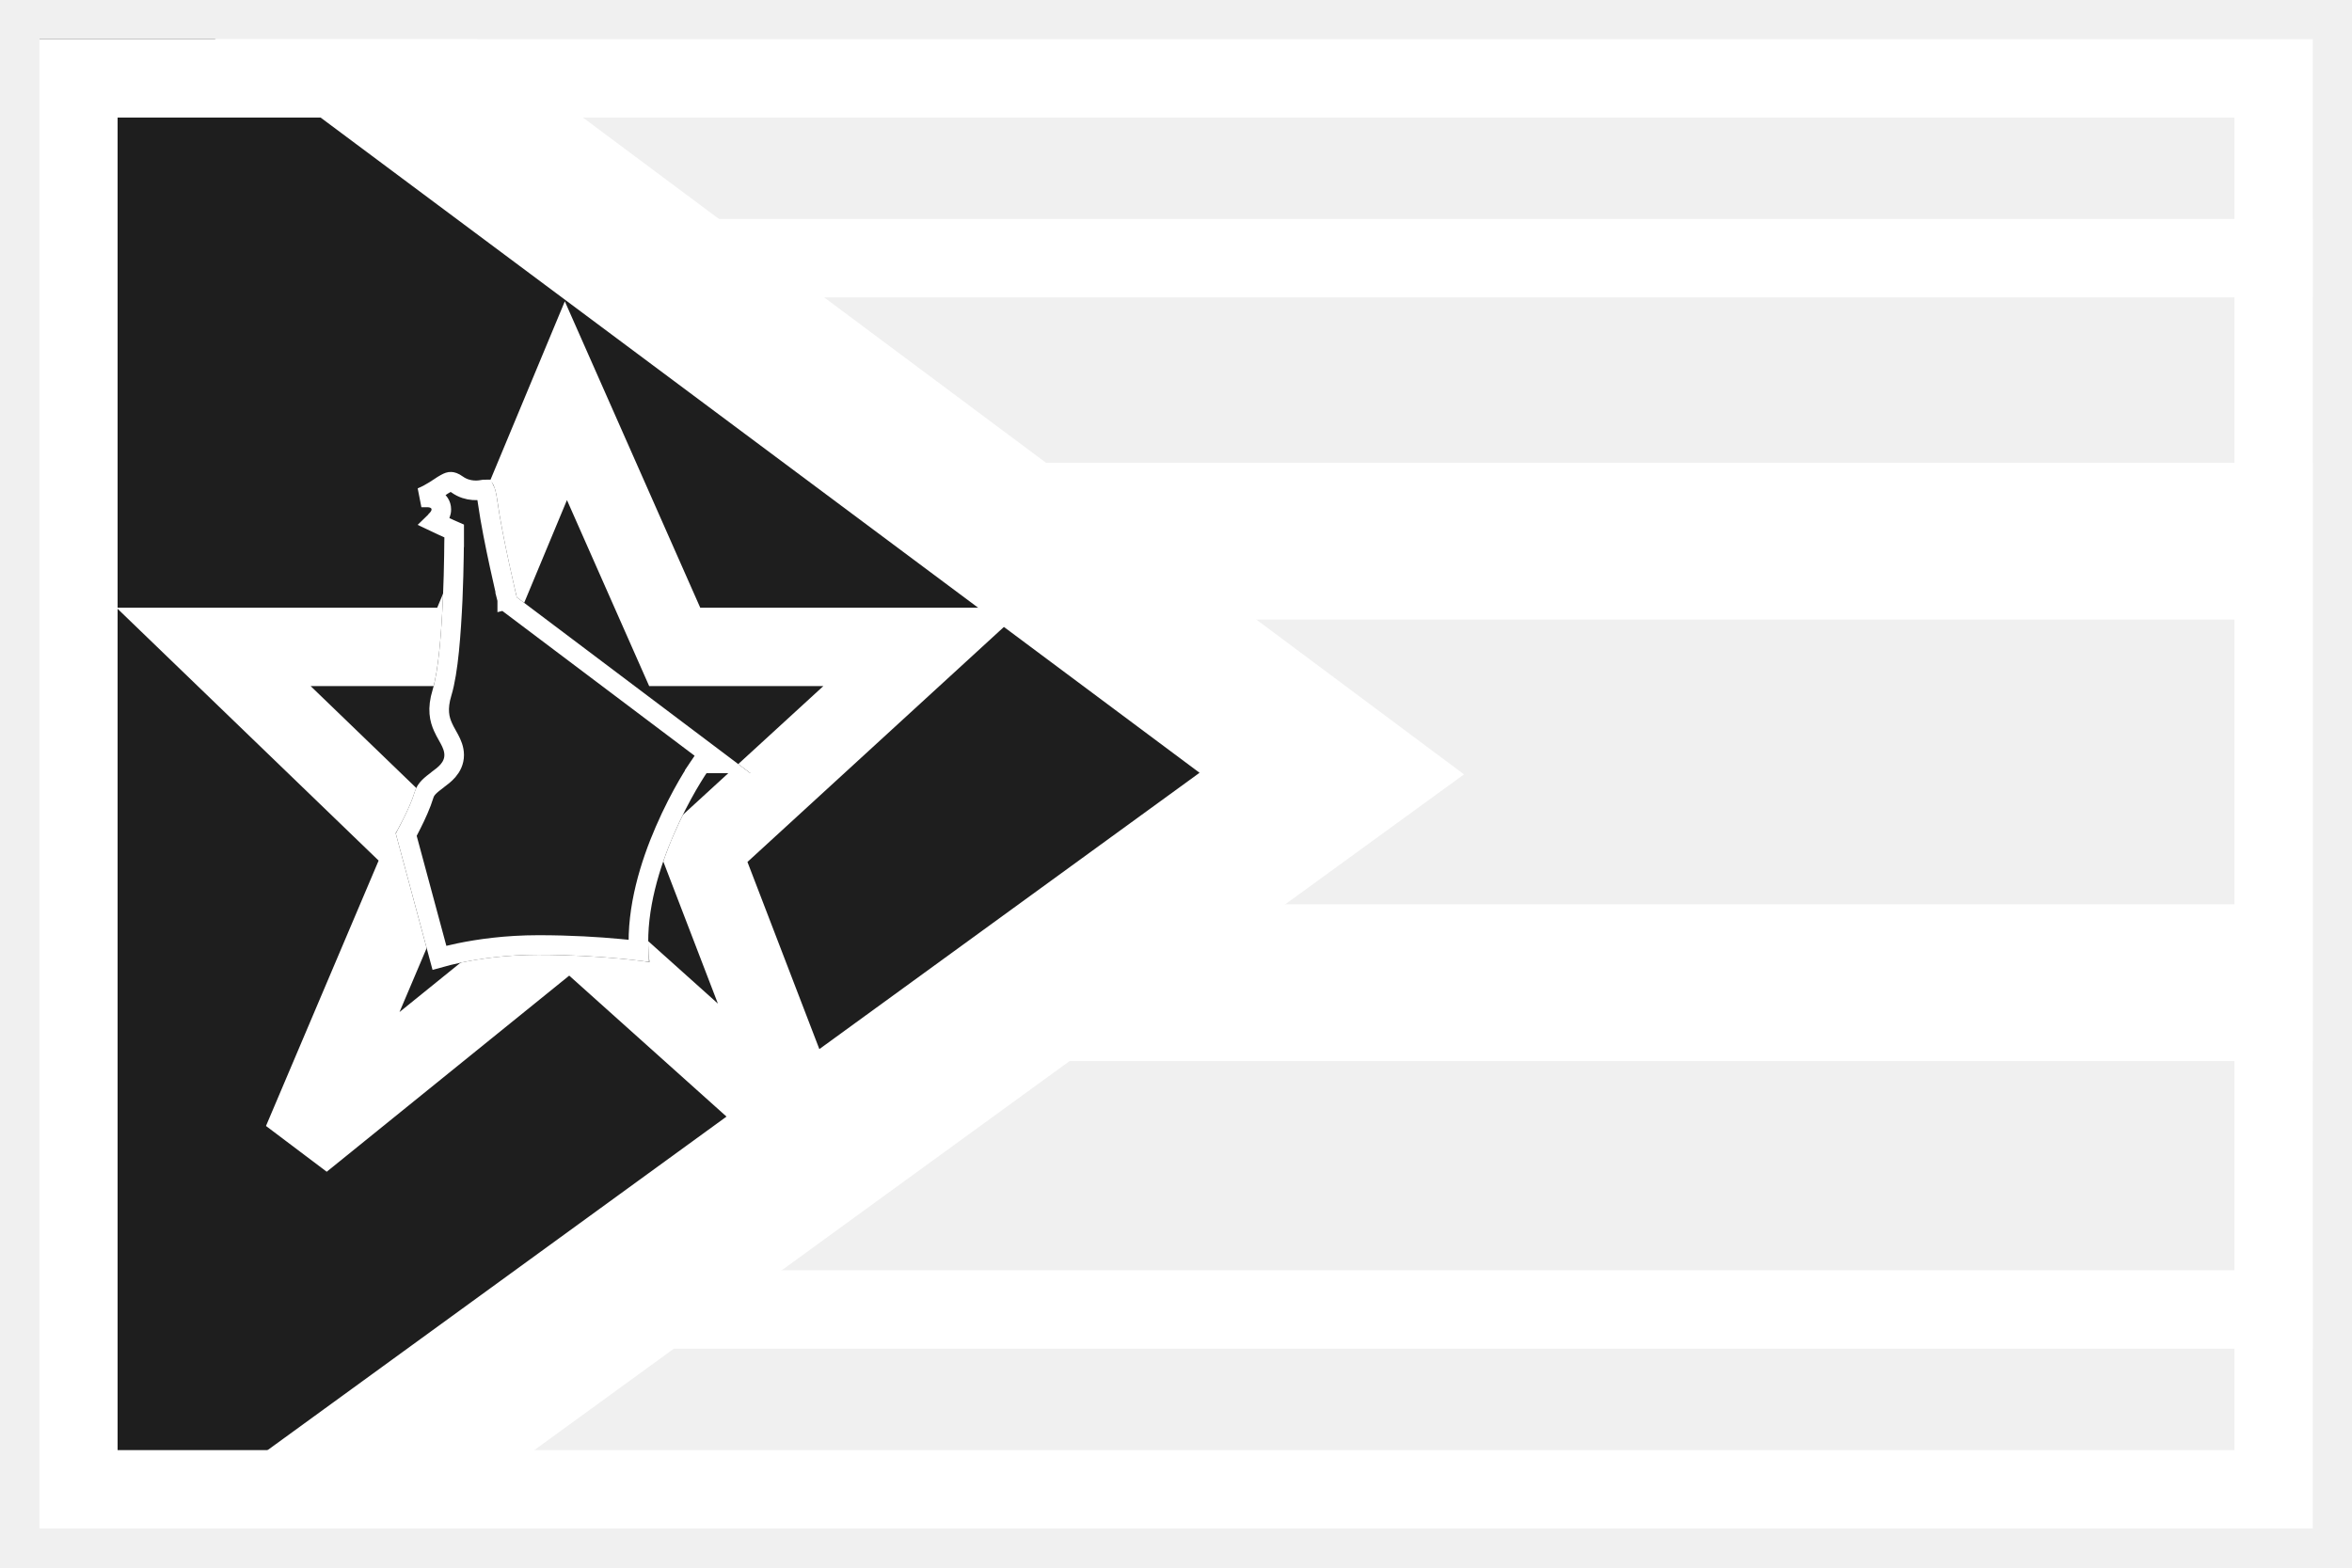
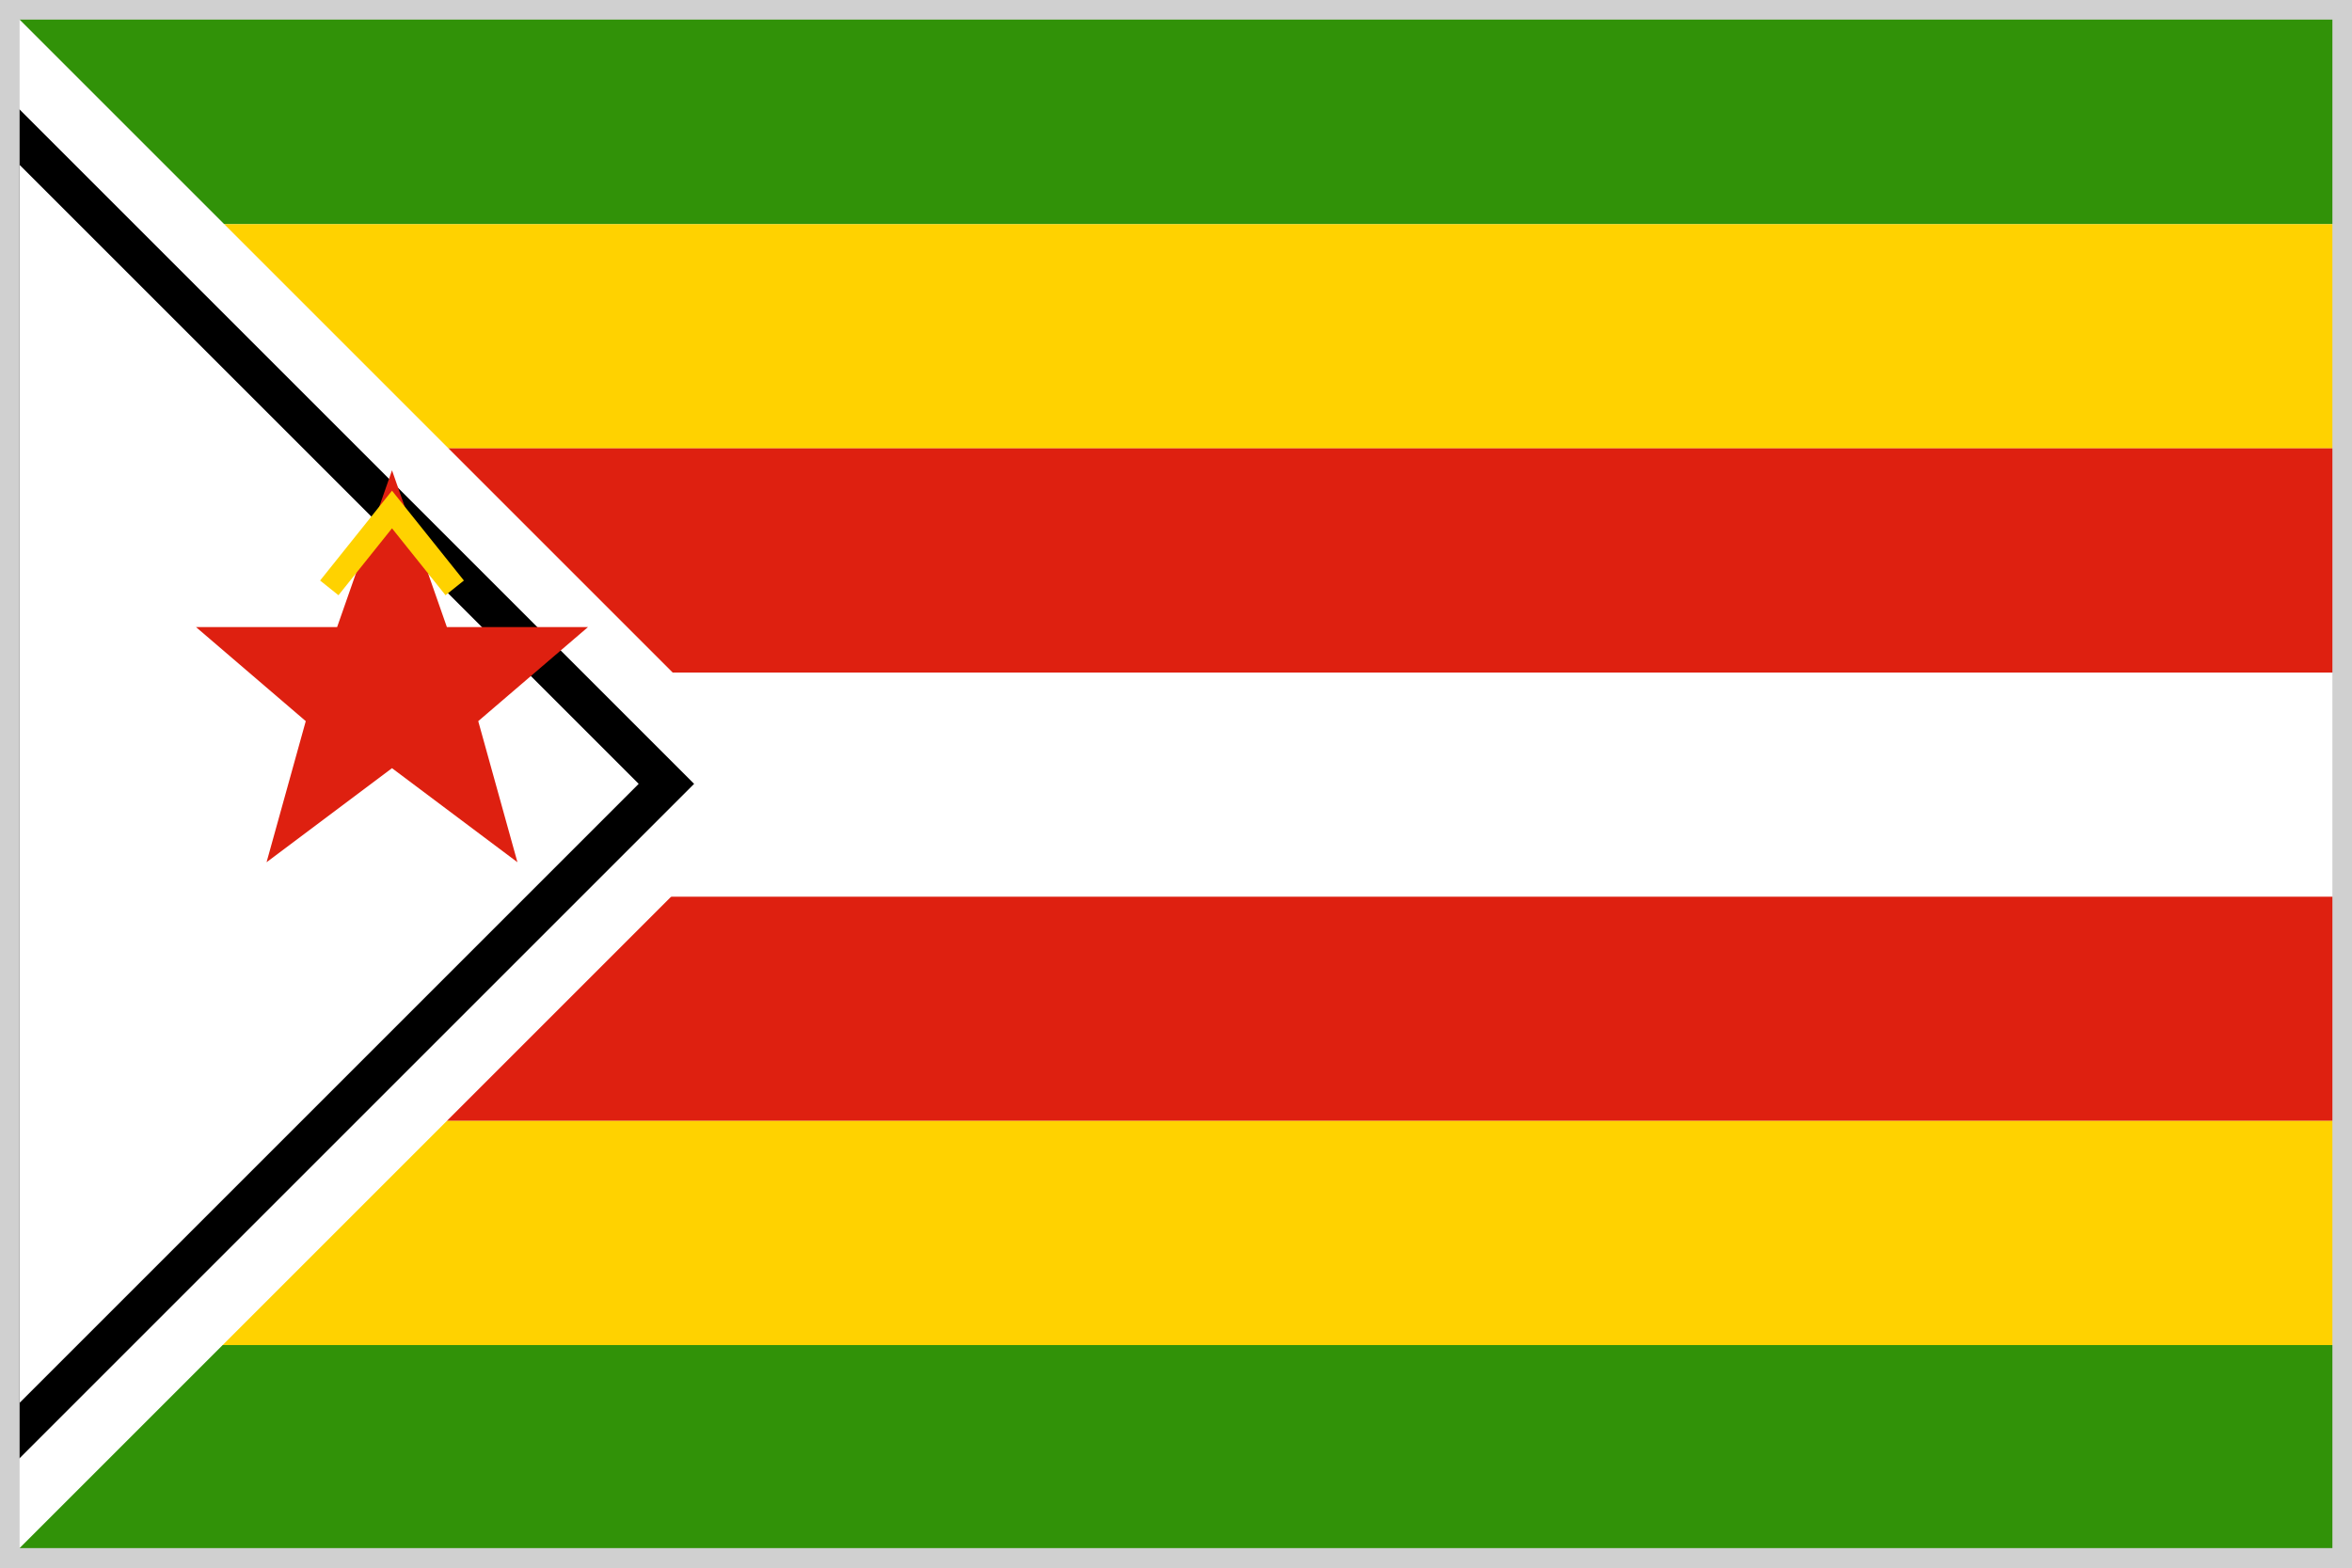
- <svg xmlns="http://www.w3.org/2000/svg" width="30" height="20" viewBox="0 0 30 20" fill="none">
-   <mask id="mask0_523_16586" style="mask-type:luminance" maskUnits="userSpaceOnUse" x="0" y="0" width="30" height="20">
-     <rect x="0.5" y="0.5" width="29" height="19" fill="white" />
-   </mask>
-   <g mask="url(#mask0_523_16586)">
-     <mask id="mask1_523_16586" style="mask-type:luminance" maskUnits="userSpaceOnUse" x="0" y="-2" width="30" height="23">
-       <rect x="0.5" y="-1.176" width="29" height="21.794" fill="white" />
-     </mask>
-     <g mask="url(#mask1_523_16586)">
-       <path d="M0.5 6.904H-0.5V7.904V11.537V12.537H0.5H29.5H30.5V11.537V7.904V6.904H29.5H0.5Z" stroke="white" stroke-width="2" />
-       <path d="M0.5 -0.618V-1.118H0V-0.618H0.5ZM0.5 3.294H0V3.794H0.5V3.294ZM30.058 -0.618H30.558V-1.118H30.058V-0.618ZM30.058 3.294V3.794H30.558V3.294H30.058ZM0.5 16.706V16.206H0V16.706H0.5ZM0.5 20.618H0V21.118H0.5V20.618ZM30.058 16.706H30.558V16.206H30.058V16.706ZM30.058 20.618V21.118H30.558V20.618H30.058ZM0 -0.618V3.294H1V-0.618H0ZM30.058 -1.118H0.5V-0.118H30.058V-1.118ZM30.558 3.294V-0.618H29.558V3.294H30.558ZM0.5 3.794H30.058V2.794H0.5V3.794ZM0 16.706V20.618H1V16.706H0ZM30.058 16.206H0.5V17.206H30.058V16.206ZM30.558 20.618V16.706H29.558V20.618H30.558ZM0.5 21.118H30.058V20.118H0.5V21.118Z" fill="white" />
-       <path d="M1.098 -1.978L-0.5 -3.169V-1.176V20.618V22.581L1.088 21.427L15.888 10.668L16.987 9.869L15.898 9.057L1.098 -1.978Z" fill="#1E1E1E" stroke="white" stroke-width="2" />
-       <path fill-rule="evenodd" clip-rule="evenodd" d="M7.277 11.79L3.853 14.56L5.424 10.858L2.724 8.253H5.91L7.218 5.112L8.606 8.253H11.787L8.945 10.858L10.367 14.56L7.277 11.79Z" stroke="white" />
-       <path fill-rule="evenodd" clip-rule="evenodd" d="M5.047 6.471C5.047 6.471 4.998 6.351 5.291 6.245C5.584 6.139 5.674 5.914 5.904 6.079C6.134 6.245 6.278 5.912 6.344 6.39C6.41 6.867 6.592 7.62 6.592 7.62L9.571 9.864H9.012C9.012 9.864 8.14 11.147 8.284 12.273C8.284 12.273 7.682 12.181 6.867 12.181C6.052 12.181 5.518 12.377 5.518 12.377L5.047 10.63C5.047 10.63 5.218 10.337 5.291 10.1C5.364 9.864 5.668 9.82 5.668 9.632C5.668 9.444 5.368 9.286 5.518 8.799C5.668 8.312 5.668 6.855 5.668 6.855C5.668 6.855 5.195 6.647 5.291 6.647C5.387 6.647 5.607 6.471 5.449 6.471C5.291 6.471 5.047 6.471 5.047 6.471Z" fill="#1E1E1E" />
-       <path d="M6.592 7.62L6.47 7.65L6.481 7.693L6.517 7.72L9.197 9.739H9.012H8.945L8.908 9.794L9.012 9.864L8.908 9.794L8.908 9.794L8.908 9.794L8.907 9.795L8.905 9.798L8.897 9.81C8.891 9.82 8.881 9.835 8.869 9.854C8.844 9.893 8.81 9.949 8.769 10.019C8.688 10.16 8.581 10.36 8.479 10.597C8.294 11.023 8.118 11.582 8.146 12.129C8.08 12.121 7.994 12.112 7.892 12.103C7.637 12.079 7.279 12.056 6.867 12.056C6.45 12.056 6.104 12.107 5.861 12.157C5.755 12.179 5.669 12.201 5.605 12.219L5.181 10.647C5.182 10.645 5.183 10.643 5.185 10.641C5.202 10.609 5.227 10.563 5.253 10.51C5.306 10.405 5.371 10.265 5.41 10.137C5.433 10.063 5.492 10.016 5.582 9.948L5.585 9.945C5.625 9.916 5.675 9.878 5.714 9.833C5.757 9.783 5.793 9.717 5.793 9.632C5.793 9.553 5.761 9.484 5.734 9.433C5.722 9.411 5.712 9.392 5.701 9.373C5.684 9.342 5.667 9.313 5.651 9.276C5.606 9.177 5.573 9.047 5.638 8.836C5.679 8.701 5.708 8.509 5.729 8.303C5.75 8.094 5.764 7.864 5.774 7.65C5.783 7.436 5.788 7.237 5.79 7.092C5.792 7.02 5.792 6.961 5.792 6.92L5.793 6.872L5.793 6.859L5.793 6.856L5.793 6.855L5.793 6.855V6.855L5.668 6.855H5.793V6.774L5.718 6.741L5.718 6.741L5.718 6.741L5.718 6.741L5.718 6.741L5.717 6.74L5.713 6.738L5.699 6.732L5.647 6.709C5.616 6.695 5.579 6.677 5.541 6.659C5.544 6.656 5.547 6.653 5.55 6.651C5.566 6.635 5.584 6.617 5.598 6.596C5.61 6.578 5.63 6.543 5.629 6.498C5.629 6.439 5.595 6.393 5.55 6.369C5.515 6.35 5.476 6.346 5.449 6.346H5.448H5.447H5.446H5.445H5.444H5.443H5.442H5.441H5.44H5.439H5.439H5.438H5.437H5.436H5.435H5.434H5.433H5.432H5.431H5.43H5.429H5.428H5.427H5.426H5.425H5.424H5.423H5.422H5.421H5.42H5.419H5.418H5.417H5.416H5.415H5.414H5.413H5.412H5.411H5.41H5.409H5.408H5.407H5.406H5.405H5.404H5.403H5.402H5.401H5.4H5.399H5.398H5.397H5.396H5.395H5.394H5.393H5.392H5.391H5.39H5.389H5.388H5.387H5.386H5.385H5.384H5.383H5.382H5.381H5.38H5.379H5.378H5.377H5.376H5.375C5.441 6.319 5.497 6.287 5.545 6.257C5.571 6.241 5.592 6.227 5.61 6.215C5.636 6.197 5.658 6.183 5.682 6.17C5.718 6.15 5.737 6.145 5.751 6.146C5.763 6.146 5.788 6.15 5.831 6.181C5.971 6.281 6.119 6.255 6.173 6.245C6.176 6.245 6.179 6.244 6.182 6.244C6.192 6.264 6.207 6.31 6.22 6.407C6.254 6.65 6.317 6.962 6.371 7.21C6.398 7.335 6.423 7.445 6.441 7.523L6.462 7.616L6.468 7.641L6.47 7.647L6.47 7.649L6.47 7.649L6.47 7.649L6.47 7.65L6.592 7.62Z" stroke="white" stroke-width="0.25" />
-     </g>
-   </g>
-   <rect x="1" y="1" width="28" height="18" stroke="white" />
+ <svg xmlns="http://www.w3.org/2000/svg" width="30" height="20" viewBox="0 0 30 20">
+   <rect y="0" width="30" height="2.86" fill="#319208" />
+   <rect y="2.86" width="30" height="2.86" fill="#FFD200" />
+   <rect y="5.72" width="30" height="2.86" fill="#DE2010" />
+   <rect y="8.58" width="30" height="2.86" fill="#FFFFFF" />
+   <rect y="11.44" width="30" height="2.86" fill="#DE2010" />
+   <rect y="14.3" width="30" height="2.86" fill="#FFD200" />
+   <rect y="17.16" width="30" height="2.84" fill="#319208" />
+   <polygon points="0,0 10,10 0,20" fill="#FFFFFF" />
+   <polygon points="0,1.5 8.5,10 0,18.5" fill="none" stroke="#000000" stroke-width="0.5" />
+   <polygon points="5,6 5.7,8 7.5,8 6.1,9.2 6.6,11 5,9.8 3.4,11 3.9,9.2 2.5,8 4.3,8" fill="#DE2010" />
+   <path d="M4.2 7.5 L5 6.5 L5.8 7.5" fill="none" stroke="#FFD200" stroke-width="0.3" />
+   <rect x="0" y="0" width="30" height="20" stroke="#D0D0D0" stroke-width="0.5" fill="none" />
</svg>
